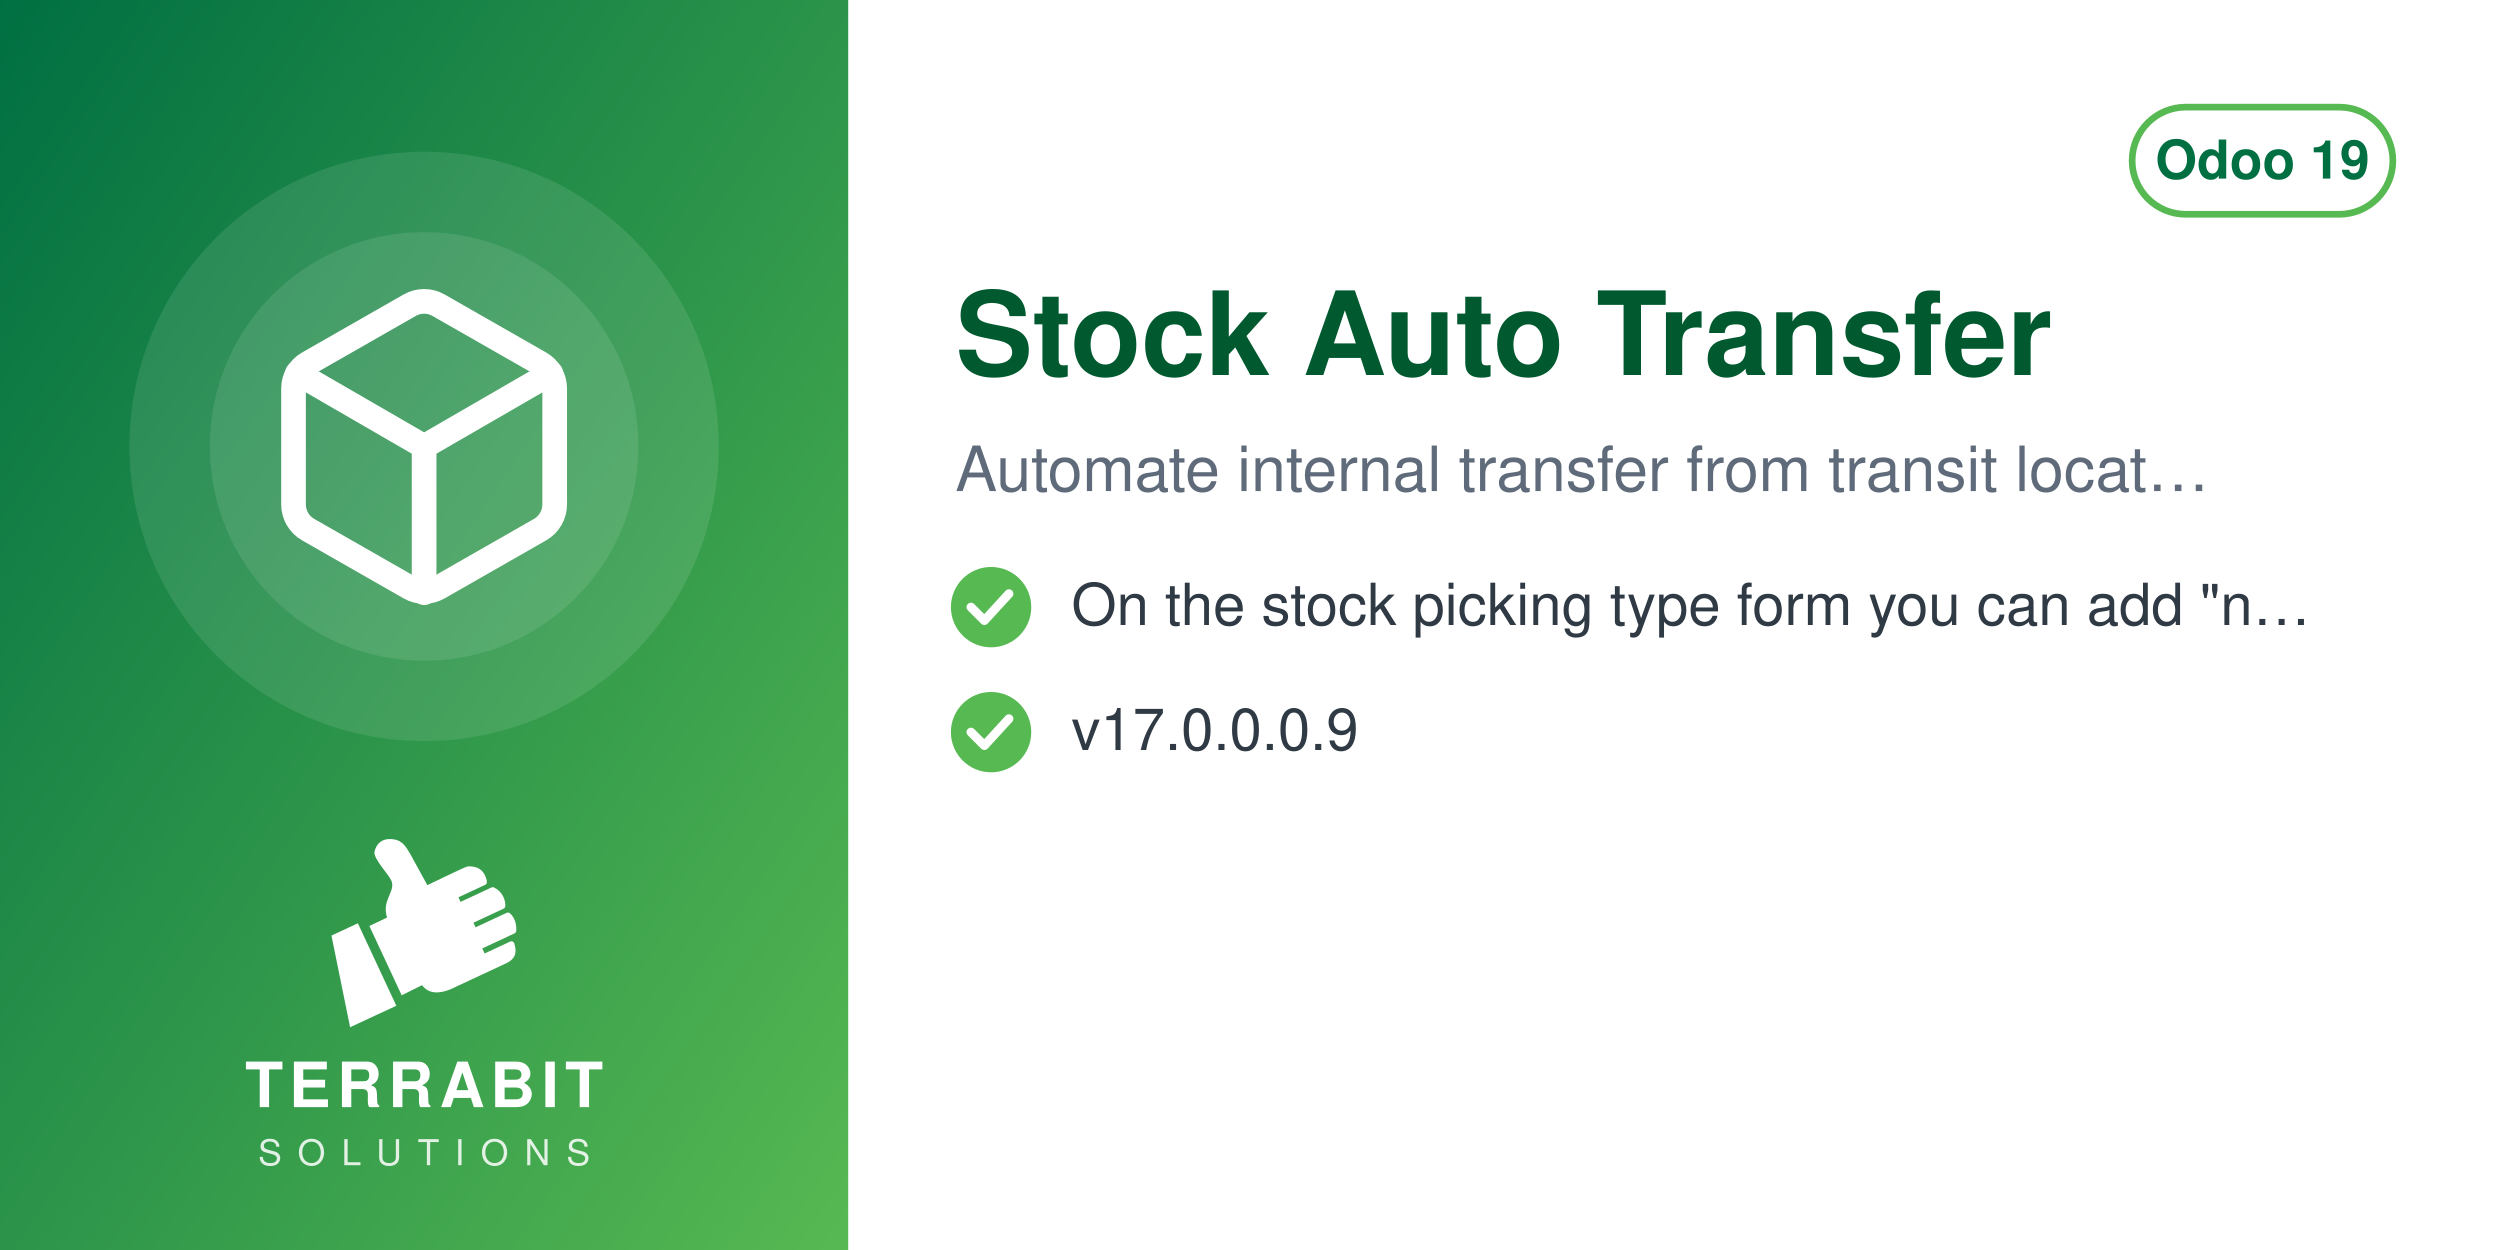
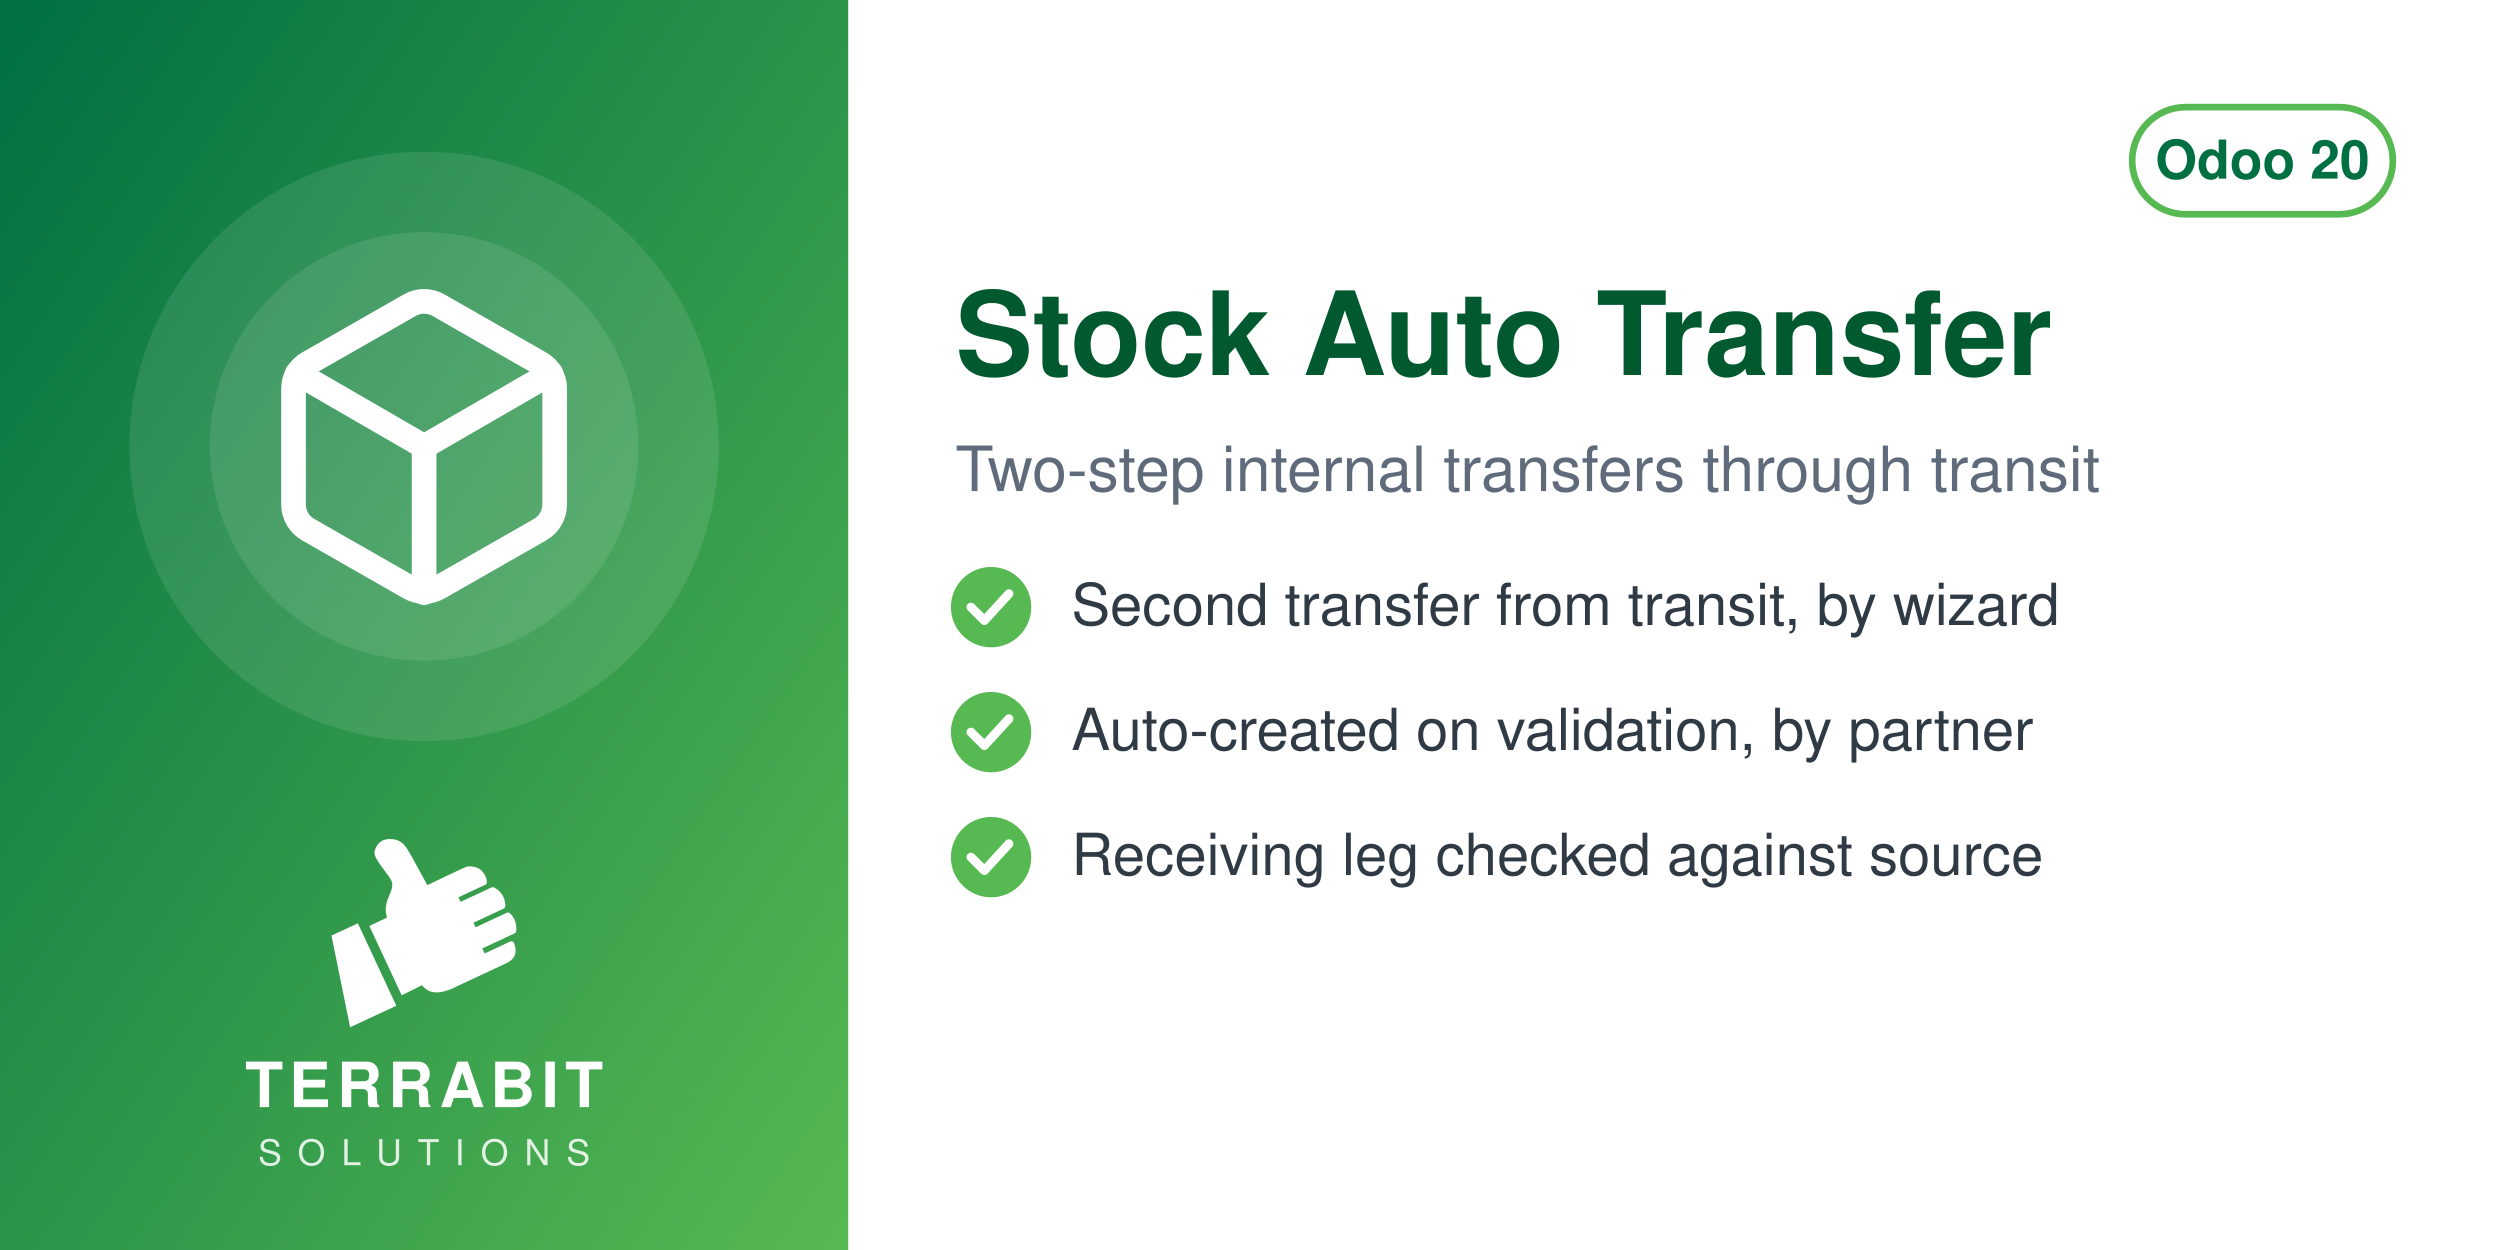
<svg xmlns="http://www.w3.org/2000/svg" width="560" height="280" viewBox="0 0 560 280">
  <defs>
    <linearGradient id="g" x1="0" y1="0" x2="1" y2="1">
      <stop offset="0" stop-color="#006F42" />
      <stop offset="1" stop-color="#57B952" />
    </linearGradient>
  </defs>
  <rect width="560" height="280" fill="#FFFFFF" />
  <rect width="190" height="280" fill="url(#g)" />
  <circle cx="95.0" cy="100" r="66" fill="white" opacity="0.10" />
  <circle cx="95.0" cy="100" r="48" fill="white" opacity="0.10" />
  <svg x="56.0" y="61.0" width="78" height="78" viewBox="0 0 24 24">
    <g fill="none" stroke="white" stroke-width="1.7" stroke-linecap="round" stroke-linejoin="round">
      <path d="M21 16V8a2 2 0 0 0-1-1.73l-7-4a2 2 0 0 0-2 0l-7 4A2 2 0 0 0 3 8v8a2 2 0 0 0 1 1.73l7 4a2 2 0 0 0 2 0l7-4A2 2 0 0 0 21 16z" />
      <path d="M3.27 6.96 12 12.01l8.73-5.05M12 22.08V12" />
    </g>
  </svg>
  <svg x="72.0" y="186" width="46" height="46" viewBox="4045 2535 3400 3400" preserveAspectRatio="xMidYMid meet">
    <path fill="#FFFFFF" d="M4648.32 4073.59l636.59 1365.17 -765.09 355.96 -308.63 -1517.87 437.13 -203.26zm725.61 1192.32l336.75 -167.88c105.65,140.85 282.69,170.72 576.82,18.8l819.92 -382.33c181.4,-90.13 164.26,-214.57 130.07,-328.43 -4.28,-14.25 -13.68,-24.81 -27.34,-30.7 -13.67,-5.89 -27.61,-5.11 -41.09,1.18l-422.32 196.93 -39.04 -83.72 538.07 -250.91c16.64,-7.76 24.7,-27.69 25.58,-46.04 6.48,-134.33 -44.36,-230.89 -105.84,-285.23 -15.2,-13.44 -35.71,-15.59 -54.12,-7l-513.92 239.64 -35.6 -76.34 506.31 -236.1c17.69,-8.25 22.52,-36.93 21.83,-56.45 -4.1,-117.31 -67.62,-232.74 -187.72,-290.66 -13.94,-6.72 -28.64,-6.36 -42.69,0.19l-511.21 238.38 -35.37 -75.86 448.98 -209.36c20.44,-9.53 25.81,-42.28 21.02,-64.32 -41.02,-189.07 -167.92,-247.8 -318.14,-237.87 -29.39,1.94 -589.86,273.16 -665.95,310.54l-281.84 -513.57c-59.06,-93.13 -112.7,-221.7 -276.47,-245.13 -211.24,-30.22 -291.56,94.38 -316.89,203.13 -25.32,108.75 223.84,365.99 276.05,473.69 85.52,184.27 -161.86,318.11 -68.41,617.99l-292.54 139.94 535.09 1147.51z" />
  </svg>
  <text x="95.0" y="248" text-anchor="middle" font-family="Helvetica,Arial,sans-serif" font-size="14" font-weight="800" letter-spacing="1.4" fill="white">TERRABIT</text>
  <text x="95.0" y="261" text-anchor="middle" font-family="Helvetica,Arial,sans-serif" font-size="8" font-weight="500" letter-spacing="3.6" fill="white" opacity="0.85">SOLUTIONS</text>
  <g>
    <rect x="477.6" y="24" width="58.4" height="24" rx="12" fill="none" stroke="#57B952" stroke-width="1.5" />
-     <text x="506.8" y="40" text-anchor="middle" font-family="Helvetica,Arial,sans-serif" font-size="12" font-weight="700" fill="#006F42">Odoo 19</text>
+     <text x="506.8" y="40" text-anchor="middle" font-family="Helvetica,Arial,sans-serif" font-size="12" font-weight="700" fill="#006F42">Odoo 20</text>
  </g>
  <text x="214" y="84" font-family="Helvetica,Arial,sans-serif" font-size="26" font-weight="700" fill="#00592F">Stock Auto Transfer</text>
-   <text x="214" y="110" font-family="Helvetica,Arial,sans-serif" font-size="14" fill="#5F6B7A">Automate internal transfer from transit locat…</text>
+   <text x="214" y="110" font-family="Helvetica,Arial,sans-serif" font-size="14" fill="#5F6B7A">Two-step internal transfers through transit</text>
  <circle cx="222" cy="136" r="9" fill="#57B952" />
  <path d="M217.5 136 l3 3 l5.5 -6" fill="none" stroke="white" stroke-width="2" stroke-linecap="round" stroke-linejoin="round" />
-   <text x="240" y="140" font-family="Helvetica,Arial,sans-serif" font-size="13" fill="#2F3A45">On the stock picking type form you can add "n…</text>
+   <text x="240" y="140" font-family="Helvetica,Arial,sans-serif" font-size="13" fill="#2F3A45">Second transfer from transit, by wizard</text>
  <circle cx="222" cy="164" r="9" fill="#57B952" />
  <path d="M217.5 164 l3 3 l5.5 -6" fill="none" stroke="white" stroke-width="2" stroke-linecap="round" stroke-linejoin="round" />
-   <text x="240" y="168" font-family="Helvetica,Arial,sans-serif" font-size="13" fill="#2F3A45">v17.0.0.0.9</text>
+   <text x="240" y="168" font-family="Helvetica,Arial,sans-serif" font-size="13" fill="#2F3A45">Auto-created on validation, by partner</text>
+   <circle cx="222" cy="192" r="9" fill="#57B952" />
+   <path d="M217.5 192 l3 3 l5.5 -6" fill="none" stroke="white" stroke-width="2" stroke-linecap="round" stroke-linejoin="round" />
+   <text x="240" y="196" font-family="Helvetica,Arial,sans-serif" font-size="13" fill="#2F3A45">Receiving leg checked against source</text>
</svg>
